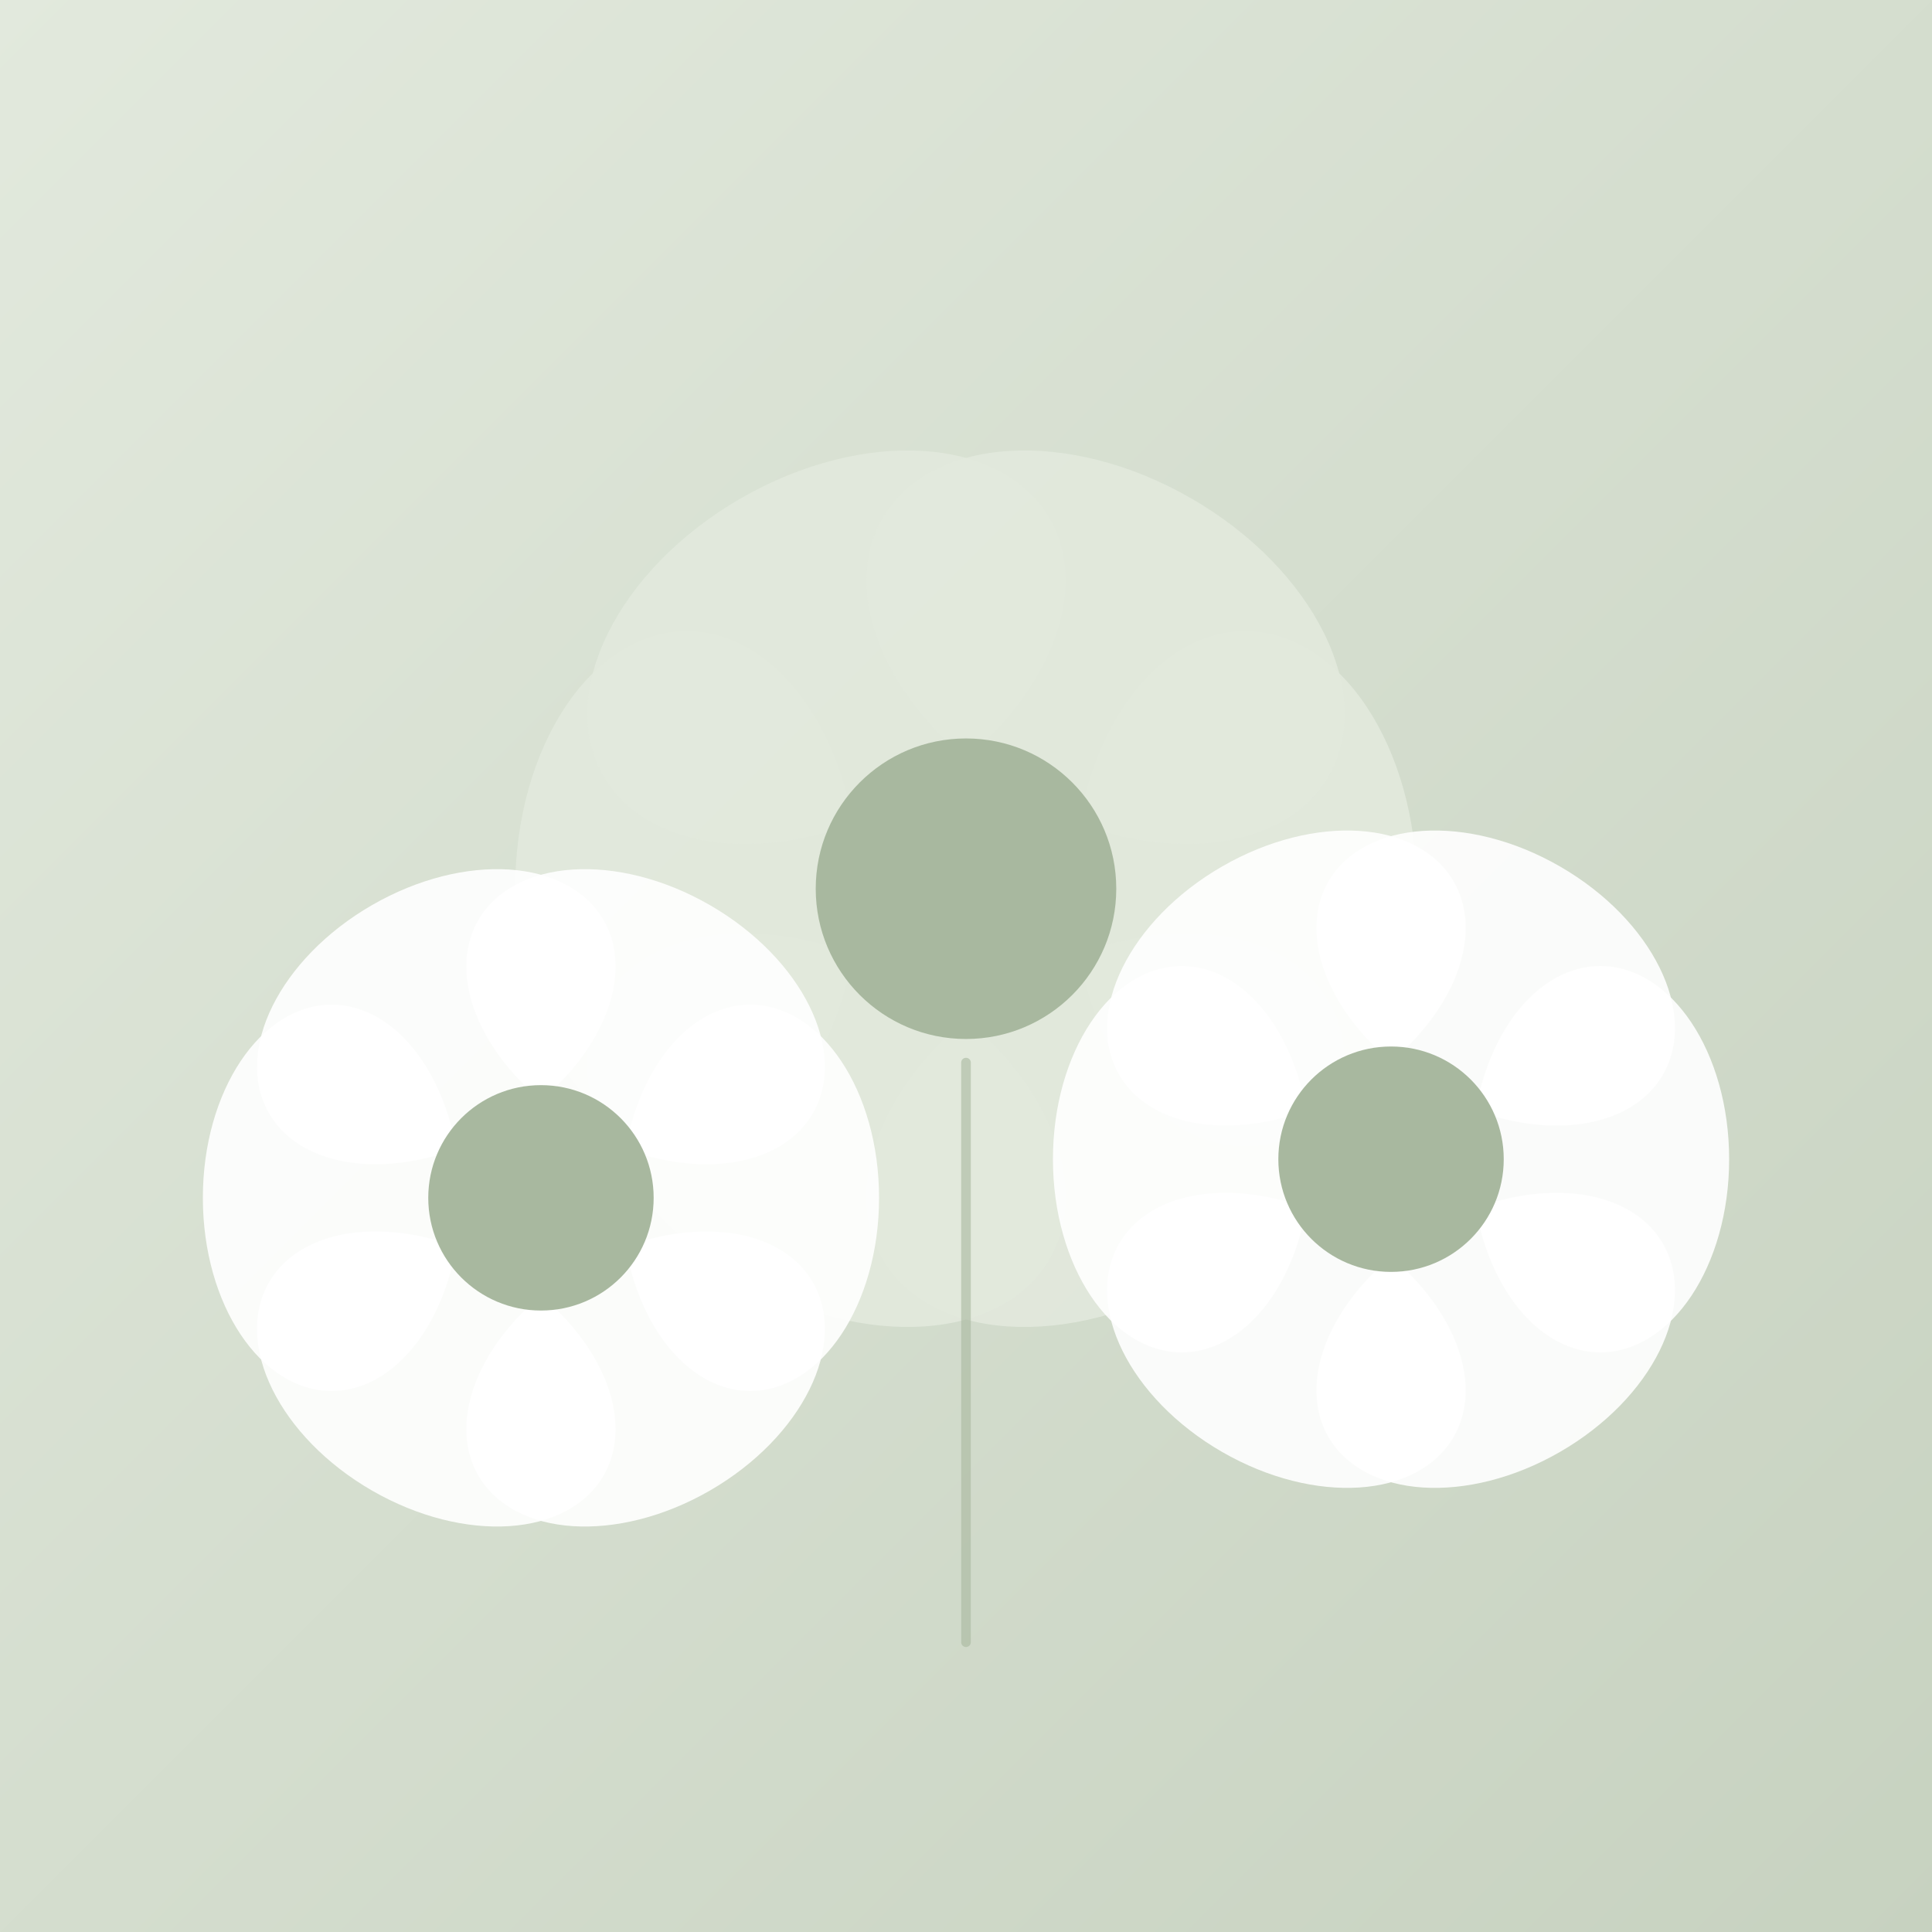
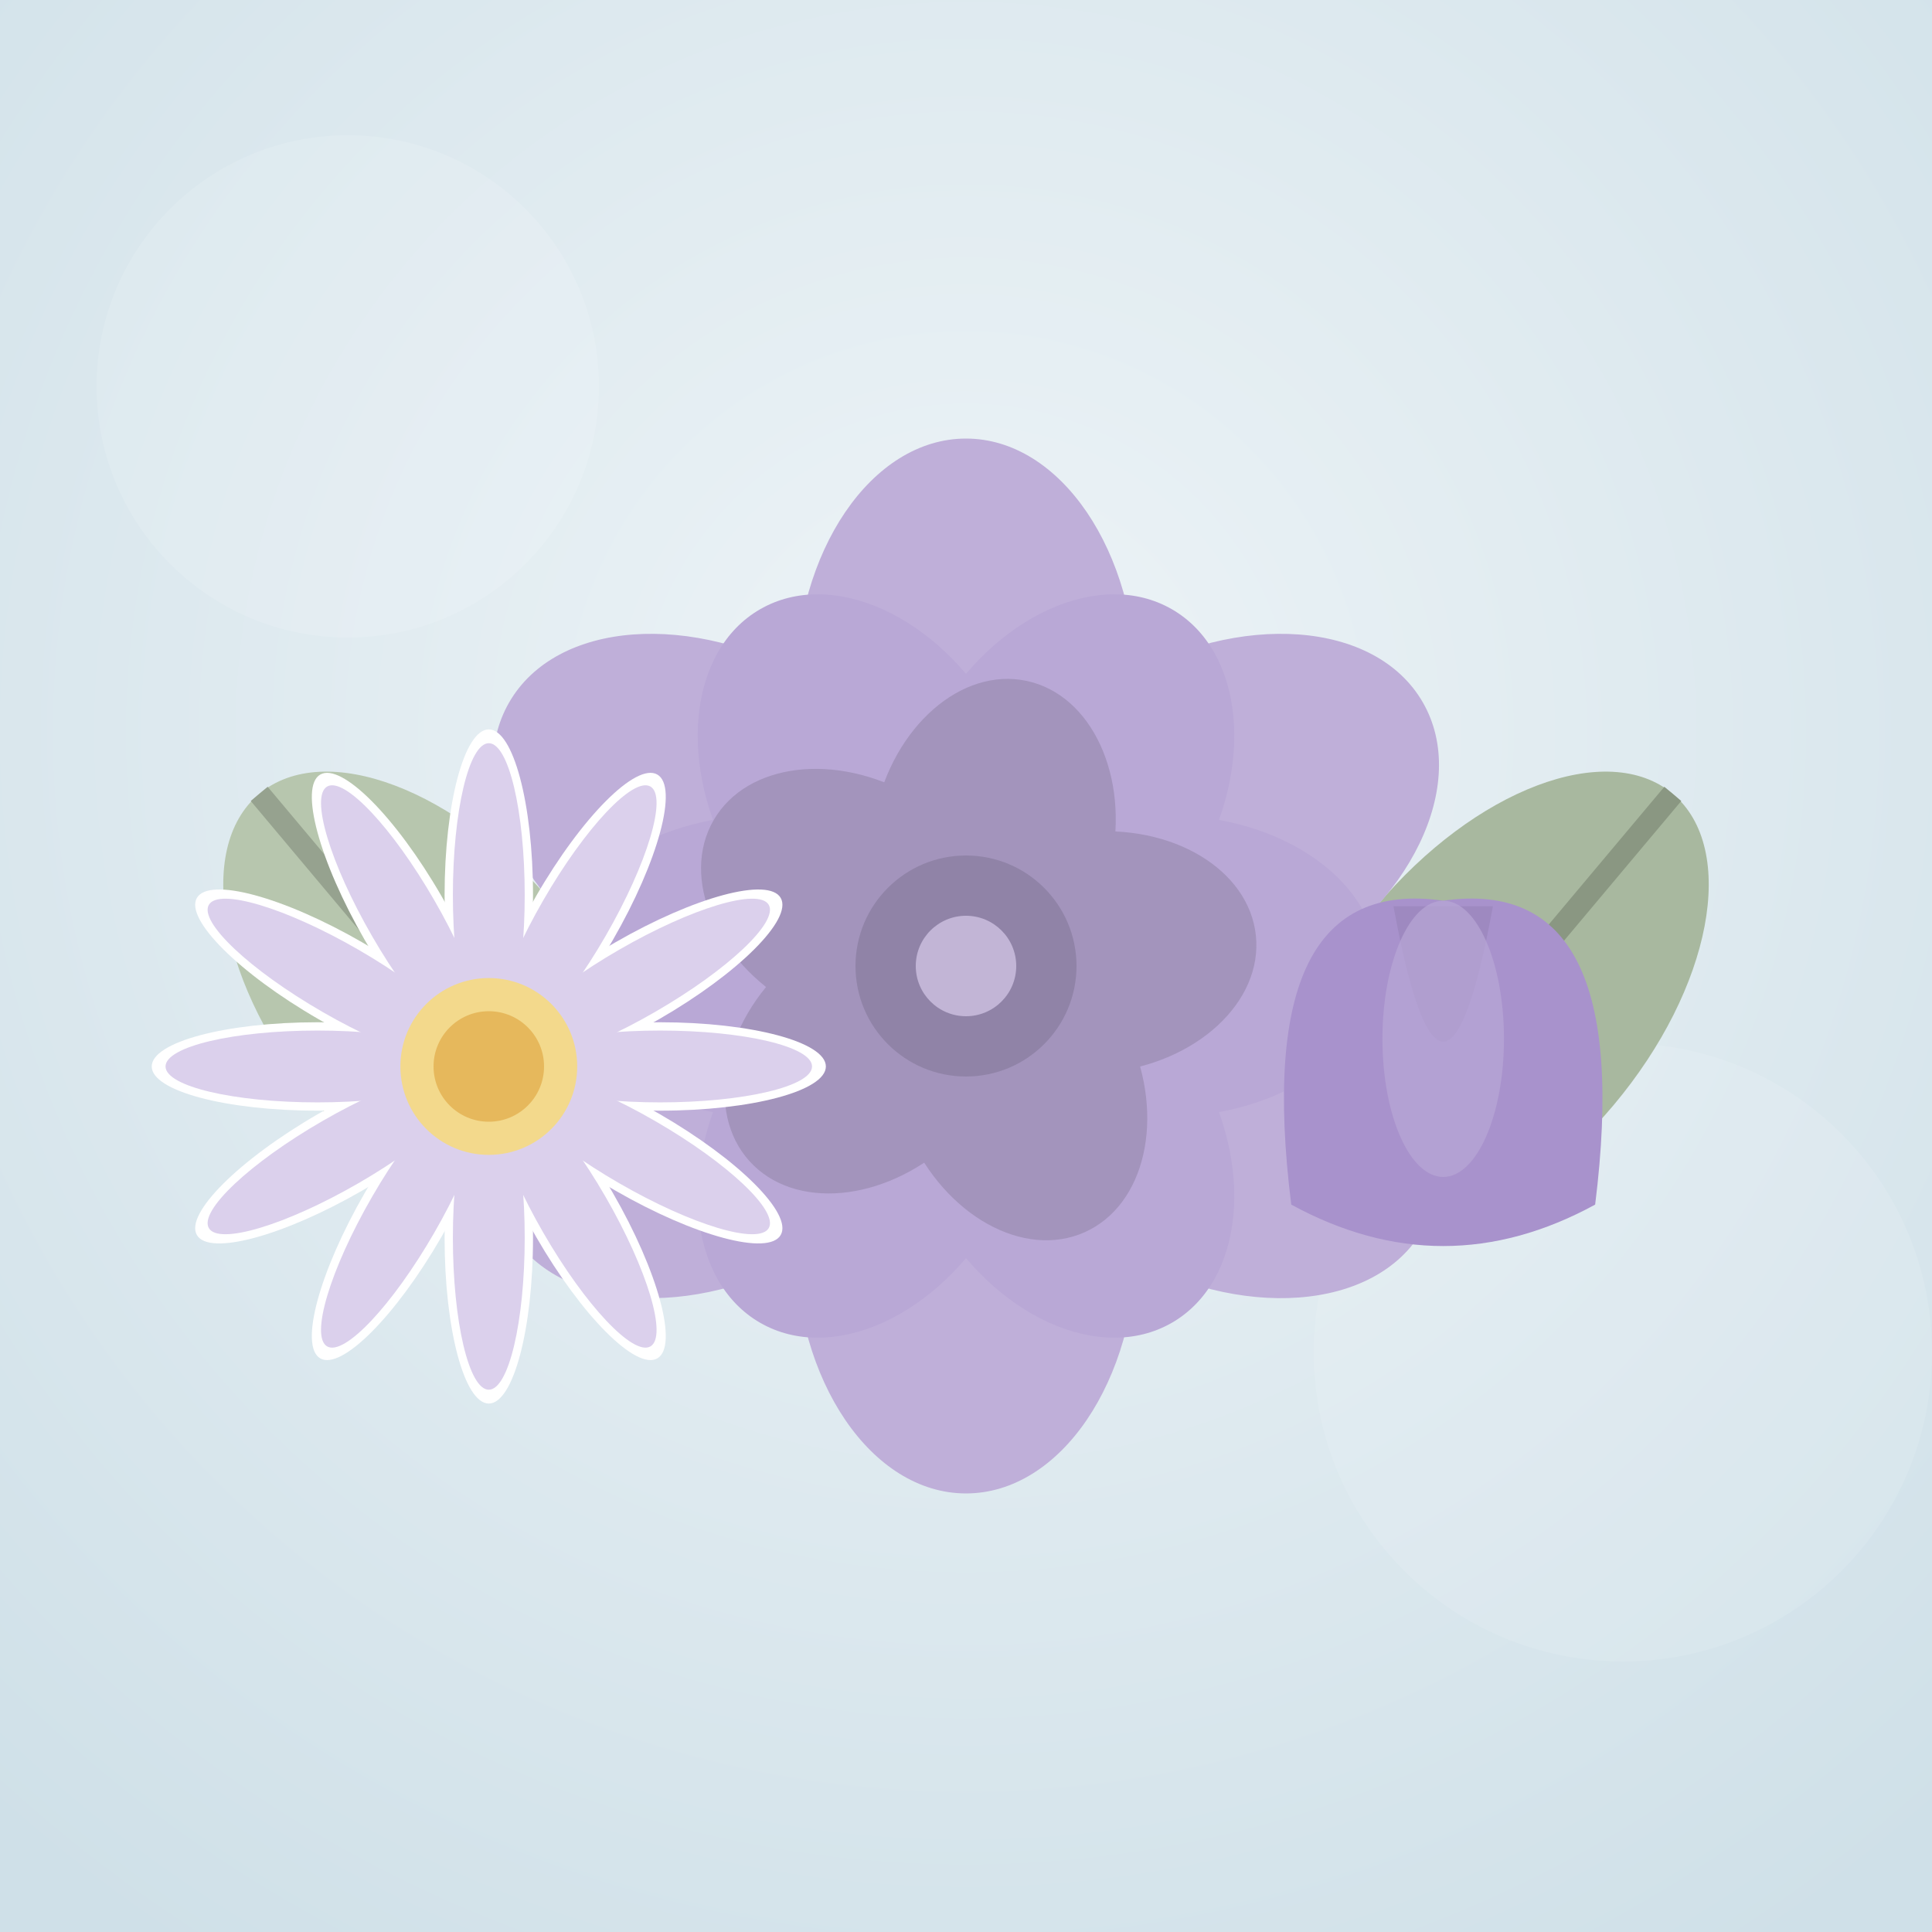
<svg xmlns="http://www.w3.org/2000/svg" width="600" height="600" viewBox="0 0 600 600">
  <defs>
-     <linearGradient id="gzgi00" x1="0" y1="0" x2="1" y2="1">
-       <stop offset="0" stop-color="#E2E9DD" />
-       <stop offset="1" stop-color="#C7D2C0" />
-     </linearGradient>
+     <radialGradient id="g14" cx="50%" cy="38%" r="75%">
+       <stop offset="0" stop-color="#eef4f7" />
+       <stop offset="1" stop-color="#CFE0E8" />
+     </radialGradient>
  </defs>
-   <rect width="600" height="600" fill="url(#gzgi00)" />
-   <g transform="translate(300 276) scale(3.333333)">
-     <ellipse cx="26.0" cy="0.0" rx="16" ry="24" fill="#E2E9DD" opacity="0.9" transform="rotate(0 26.0 0.0)" />
-     <ellipse cx="13.0" cy="22.5" rx="16" ry="24" fill="#E2E9DD" opacity="0.9" transform="rotate(60 13.0 22.5)" />
-     <ellipse cx="-13.0" cy="22.5" rx="16" ry="24" fill="#E2E9DD" opacity="0.9" transform="rotate(120 -13.0 22.5)" />
-     <ellipse cx="-26.0" cy="0.0" rx="16" ry="24" fill="#E2E9DD" opacity="0.9" transform="rotate(180 -26.0 0.0)" />
-     <ellipse cx="-13.0" cy="-22.5" rx="16" ry="24" fill="#E2E9DD" opacity="0.9" transform="rotate(240 -13.0 -22.5)" />
-     <ellipse cx="13.0" cy="-22.5" rx="16" ry="24" fill="#E2E9DD" opacity="0.9" transform="rotate(300 13.0 -22.5)" />
-     <circle cx="0" cy="0" r="14" fill="#A8B89F" />
+   <rect width="600" height="600" fill="url(#g14)" />
+   <circle cx="108" cy="120" r="78" fill="#FFFFFF" opacity="0.12" />
+   <circle cx="504" cy="420" r="96" fill="#FFFFFF" opacity="0.1" />
+   <g transform="rotate(-40 190.8 378)">
+     <ellipse cx="190.8" cy="292.2" rx="48.048" ry="85.8" fill="#B7C6AE" />
+     <line x1="190.8" y1="378" x2="190.8" y2="206.4" stroke="#96a28f" stroke-width="6.864" />
  </g>
-   <g transform="translate(168 372) scale(2.5)">
-     <ellipse cx="26.0" cy="0.0" rx="16" ry="24" fill="#ffffff" opacity="0.9" transform="rotate(0 26.0 0.0)" />
-     <ellipse cx="13.0" cy="22.5" rx="16" ry="24" fill="#ffffff" opacity="0.9" transform="rotate(60 13.0 22.5)" />
-     <ellipse cx="-13.0" cy="22.5" rx="16" ry="24" fill="#ffffff" opacity="0.9" transform="rotate(120 -13.0 22.5)" />
-     <ellipse cx="-26.0" cy="0.0" rx="16" ry="24" fill="#ffffff" opacity="0.9" transform="rotate(180 -26.0 0.0)" />
-     <ellipse cx="-13.0" cy="-22.5" rx="16" ry="24" fill="#ffffff" opacity="0.9" transform="rotate(240 -13.0 -22.5)" />
-     <ellipse cx="13.0" cy="-22.5" rx="16" ry="24" fill="#ffffff" opacity="0.9" transform="rotate(300 13.0 -22.5)" />
-     <circle cx="0" cy="0" r="14" fill="#A8B89F" />
+   <g transform="rotate(40 409.2 378)">
+     <ellipse cx="409.2" cy="292.2" rx="48.048" ry="85.8" fill="#A8B89F" />
+     <line x1="409.2" y1="378" x2="409.2" y2="206.4" stroke="#8a9782" stroke-width="6.864" />
  </g>
-   <g transform="translate(432 360) scale(2.5)">
-     <ellipse cx="26.0" cy="0.0" rx="16" ry="24" fill="#ffffff" opacity="0.9" transform="rotate(0 26.0 0.0)" />
-     <ellipse cx="13.0" cy="22.5" rx="16" ry="24" fill="#ffffff" opacity="0.9" transform="rotate(60 13.0 22.5)" />
-     <ellipse cx="-13.0" cy="22.5" rx="16" ry="24" fill="#ffffff" opacity="0.9" transform="rotate(120 -13.0 22.5)" />
-     <ellipse cx="-26.0" cy="0.0" rx="16" ry="24" fill="#ffffff" opacity="0.9" transform="rotate(180 -26.0 0.0)" />
-     <ellipse cx="-13.0" cy="-22.5" rx="16" ry="24" fill="#ffffff" opacity="0.9" transform="rotate(240 -13.0 -22.5)" />
-     <ellipse cx="13.0" cy="-22.5" rx="16" ry="24" fill="#ffffff" opacity="0.9" transform="rotate(300 13.0 -22.5)" />
-     <circle cx="0" cy="0" r="14" fill="#A8B89F" />
+   <g>
+     <ellipse cx="300" cy="214.2" rx="53.04" ry="78" fill="#bfafd9" opacity="1" transform="rotate(0.0 300 300)" />
+     <ellipse cx="300" cy="214.2" rx="53.04" ry="78" fill="#bfafd9" opacity="1" transform="rotate(60.0 300 300)" />
+     <ellipse cx="300" cy="214.2" rx="53.04" ry="78" fill="#bfafd9" opacity="1" transform="rotate(120.0 300 300)" />
+     <ellipse cx="300" cy="214.2" rx="53.04" ry="78" fill="#bfafd9" opacity="1" transform="rotate(180.0 300 300)" />
+     <ellipse cx="300" cy="214.2" rx="53.04" ry="78" fill="#bfafd9" opacity="1" transform="rotate(240.0 300 300)" />
+     <ellipse cx="300" cy="214.2" rx="53.04" ry="78" fill="#bfafd9" opacity="1" transform="rotate(300.0 300 300)" />
+     <ellipse cx="300" cy="237.6" rx="46.8" ry="65.52" fill="#B9A8D6" opacity="1" transform="rotate(30.0 300 300)" />
+     <ellipse cx="300" cy="237.6" rx="46.8" ry="65.52" fill="#B9A8D6" opacity="1" transform="rotate(90.0 300 300)" />
+     <ellipse cx="300" cy="237.6" rx="46.8" ry="65.52" fill="#B9A8D6" opacity="1" transform="rotate(150.0 300 300)" />
+     <ellipse cx="300" cy="237.6" rx="46.8" ry="65.52" fill="#B9A8D6" opacity="1" transform="rotate(210.0 300 300)" />
+     <ellipse cx="300" cy="237.6" rx="46.8" ry="65.52" fill="#B9A8D6" opacity="1" transform="rotate(270.0 300 300)" />
+     <ellipse cx="300" cy="237.6" rx="46.8" ry="65.52" fill="#B9A8D6" opacity="1" transform="rotate(330.0 300 300)" />
+     <ellipse cx="300" cy="259.4" rx="37.44" ry="49.92" fill="#a394bc" opacity="1" transform="rotate(12.0 300 300)" />
+     <ellipse cx="300" cy="259.4" rx="37.44" ry="49.92" fill="#a394bc" opacity="1" transform="rotate(84.0 300 300)" />
+     <ellipse cx="300" cy="259.4" rx="37.44" ry="49.92" fill="#a394bc" opacity="1" transform="rotate(156.0 300 300)" />
+     <ellipse cx="300" cy="259.4" rx="37.44" ry="49.92" fill="#a394bc" opacity="1" transform="rotate(228.0 300 300)" />
+     <ellipse cx="300" cy="259.4" rx="37.44" ry="49.92" fill="#a394bc" opacity="1" transform="rotate(300.0 300 300)" />
+     <circle cx="300" cy="300" r="34.32" fill="#9083a7" />
+     <circle cx="300" cy="300" r="15.6" fill="#cec2e2" opacity="0.8" />
  </g>
-   <path d="M300 330 L300 510" stroke="#A8B89F" stroke-width="3" stroke-linecap="round" opacity="0.6" />
+   <g>
+     <ellipse cx="151.8" cy="278.0" rx="13.728" ry="51.48" fill="#FFFFFF" opacity="1" transform="rotate(0.0 151.8 331.2)" />
+     <ellipse cx="151.8" cy="278.0" rx="13.728" ry="51.48" fill="#FFFFFF" opacity="1" transform="rotate(30.0 151.8 331.2)" />
+     <ellipse cx="151.8" cy="278.0" rx="13.728" ry="51.48" fill="#FFFFFF" opacity="1" transform="rotate(60.0 151.8 331.2)" />
+     <ellipse cx="151.8" cy="278.0" rx="13.728" ry="51.48" fill="#FFFFFF" opacity="1" transform="rotate(90.0 151.8 331.2)" />
+     <ellipse cx="151.8" cy="278.0" rx="13.728" ry="51.48" fill="#FFFFFF" opacity="1" transform="rotate(120.0 151.8 331.2)" />
+     <ellipse cx="151.8" cy="278.0" rx="13.728" ry="51.48" fill="#FFFFFF" opacity="1" transform="rotate(150.0 151.8 331.2)" />
+     <ellipse cx="151.8" cy="278.0" rx="13.728" ry="51.48" fill="#FFFFFF" opacity="1" transform="rotate(180.0 151.8 331.2)" />
+     <ellipse cx="151.8" cy="278.0" rx="13.728" ry="51.48" fill="#FFFFFF" opacity="1" transform="rotate(210.0 151.8 331.2)" />
+     <ellipse cx="151.8" cy="278.0" rx="13.728" ry="51.48" fill="#FFFFFF" opacity="1" transform="rotate(240.0 151.8 331.2)" />
+     <ellipse cx="151.8" cy="278.0" rx="13.728" ry="51.48" fill="#FFFFFF" opacity="1" transform="rotate(270.0 151.8 331.2)" />
+     <ellipse cx="151.8" cy="278.0" rx="13.728" ry="51.48" fill="#FFFFFF" opacity="1" transform="rotate(300.0 151.8 331.2)" />
+     <ellipse cx="151.8" cy="278.0" rx="13.728" ry="51.48" fill="#FFFFFF" opacity="1" transform="rotate(330.0 151.8 331.2)" />
+     <ellipse cx="151.8" cy="278.0" rx="11.154" ry="47.19" fill="#dbd0ec" opacity="1" transform="rotate(0.0 151.8 331.2)" />
+     <ellipse cx="151.8" cy="278.0" rx="11.154" ry="47.19" fill="#dbd0ec" opacity="1" transform="rotate(30.0 151.8 331.2)" />
+     <ellipse cx="151.8" cy="278.0" rx="11.154" ry="47.19" fill="#dbd0ec" opacity="1" transform="rotate(60.0 151.8 331.2)" />
+     <ellipse cx="151.8" cy="278.0" rx="11.154" ry="47.19" fill="#dbd0ec" opacity="1" transform="rotate(90.0 151.8 331.2)" />
+     <ellipse cx="151.8" cy="278.0" rx="11.154" ry="47.19" fill="#dbd0ec" opacity="1" transform="rotate(120.0 151.8 331.2)" />
+     <ellipse cx="151.8" cy="278.0" rx="11.154" ry="47.19" fill="#dbd0ec" opacity="1" transform="rotate(150.0 151.8 331.2)" />
+     <ellipse cx="151.8" cy="278.0" rx="11.154" ry="47.19" fill="#dbd0ec" opacity="1" transform="rotate(180.0 151.8 331.2)" />
+     <ellipse cx="151.8" cy="278.0" rx="11.154" ry="47.19" fill="#dbd0ec" opacity="1" transform="rotate(210.0 151.8 331.2)" />
+     <ellipse cx="151.8" cy="278.0" rx="11.154" ry="47.19" fill="#dbd0ec" opacity="1" transform="rotate(240.0 151.8 331.2)" />
+     <ellipse cx="151.8" cy="278.0" rx="11.154" ry="47.19" fill="#dbd0ec" opacity="1" transform="rotate(270.0 151.8 331.2)" />
+     <ellipse cx="151.8" cy="278.0" rx="11.154" ry="47.19" fill="#dbd0ec" opacity="1" transform="rotate(300.0 151.8 331.2)" />
+     <ellipse cx="151.8" cy="278.0" rx="11.154" ry="47.19" fill="#dbd0ec" opacity="1" transform="rotate(330.0 151.8 331.2)" />
+     <circle cx="151.8" cy="331.2" r="27.456" fill="#F3D98C" />
+     <circle cx="151.8" cy="331.2" r="17.16" fill="#E6B85C" />
+   </g>
+   <g>
+     <path d="M401.01 374.1 Q388.14 271.14 448.2 279.72 Q508.26 271.14 495.39 374.1 Q448.2 399.84 401.01 374.1 Z" fill="#A892CC" />
+     <path d="M432.756 281.436 Q448.2 365.52 463.644 281.436" fill="#9480b4" opacity="0.5" />
+     <ellipse cx="448.2" cy="322.62" rx="18.876" ry="42.9" fill="#b8a6d5" opacity="0.7" />
+   </g>
</svg>
